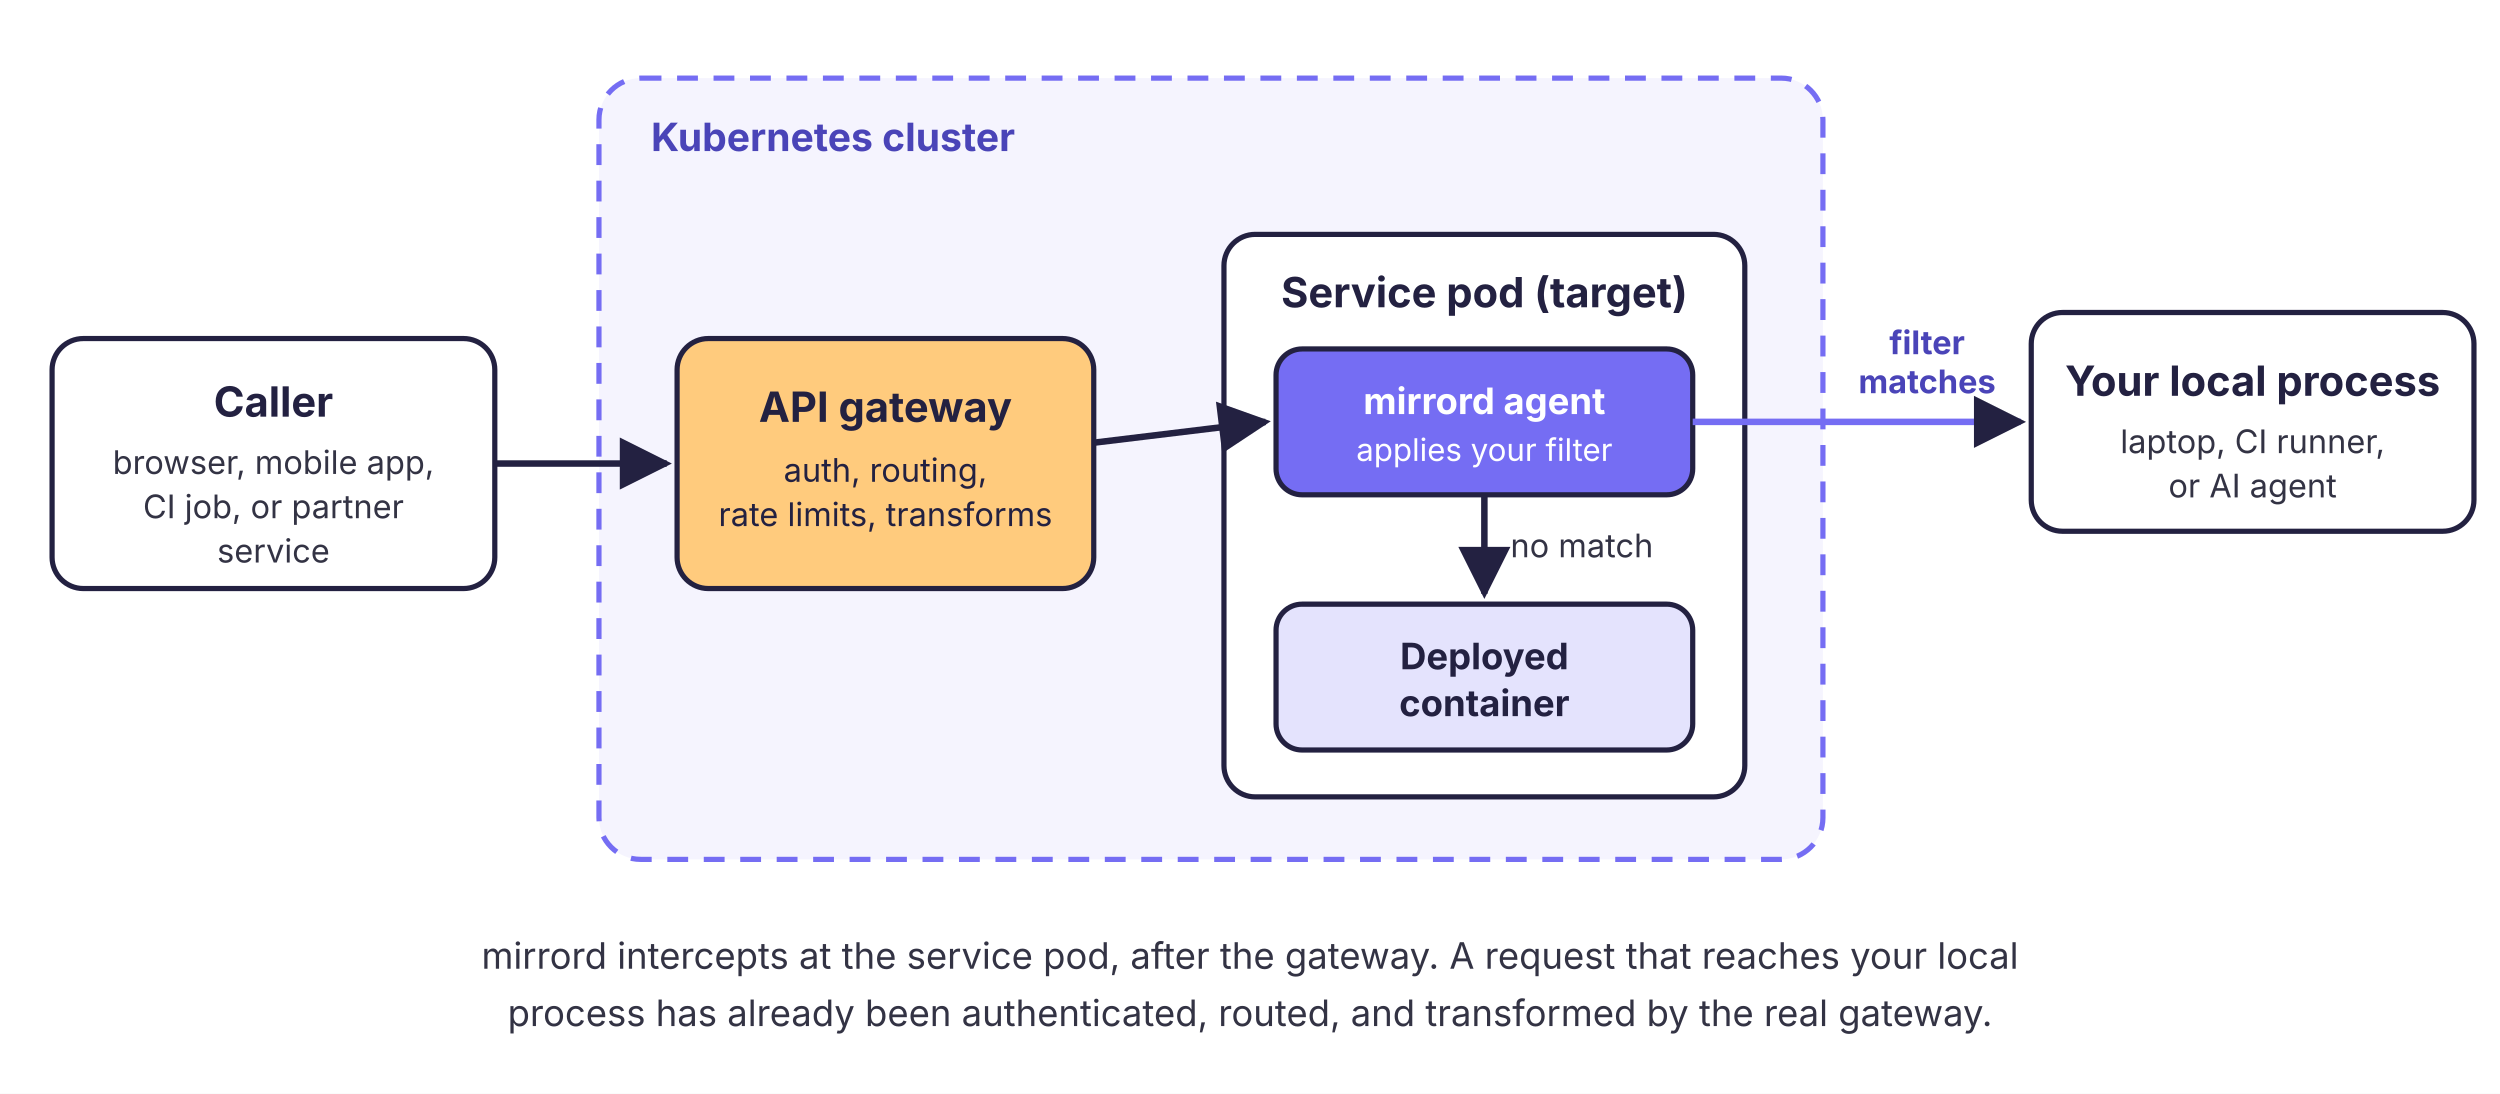
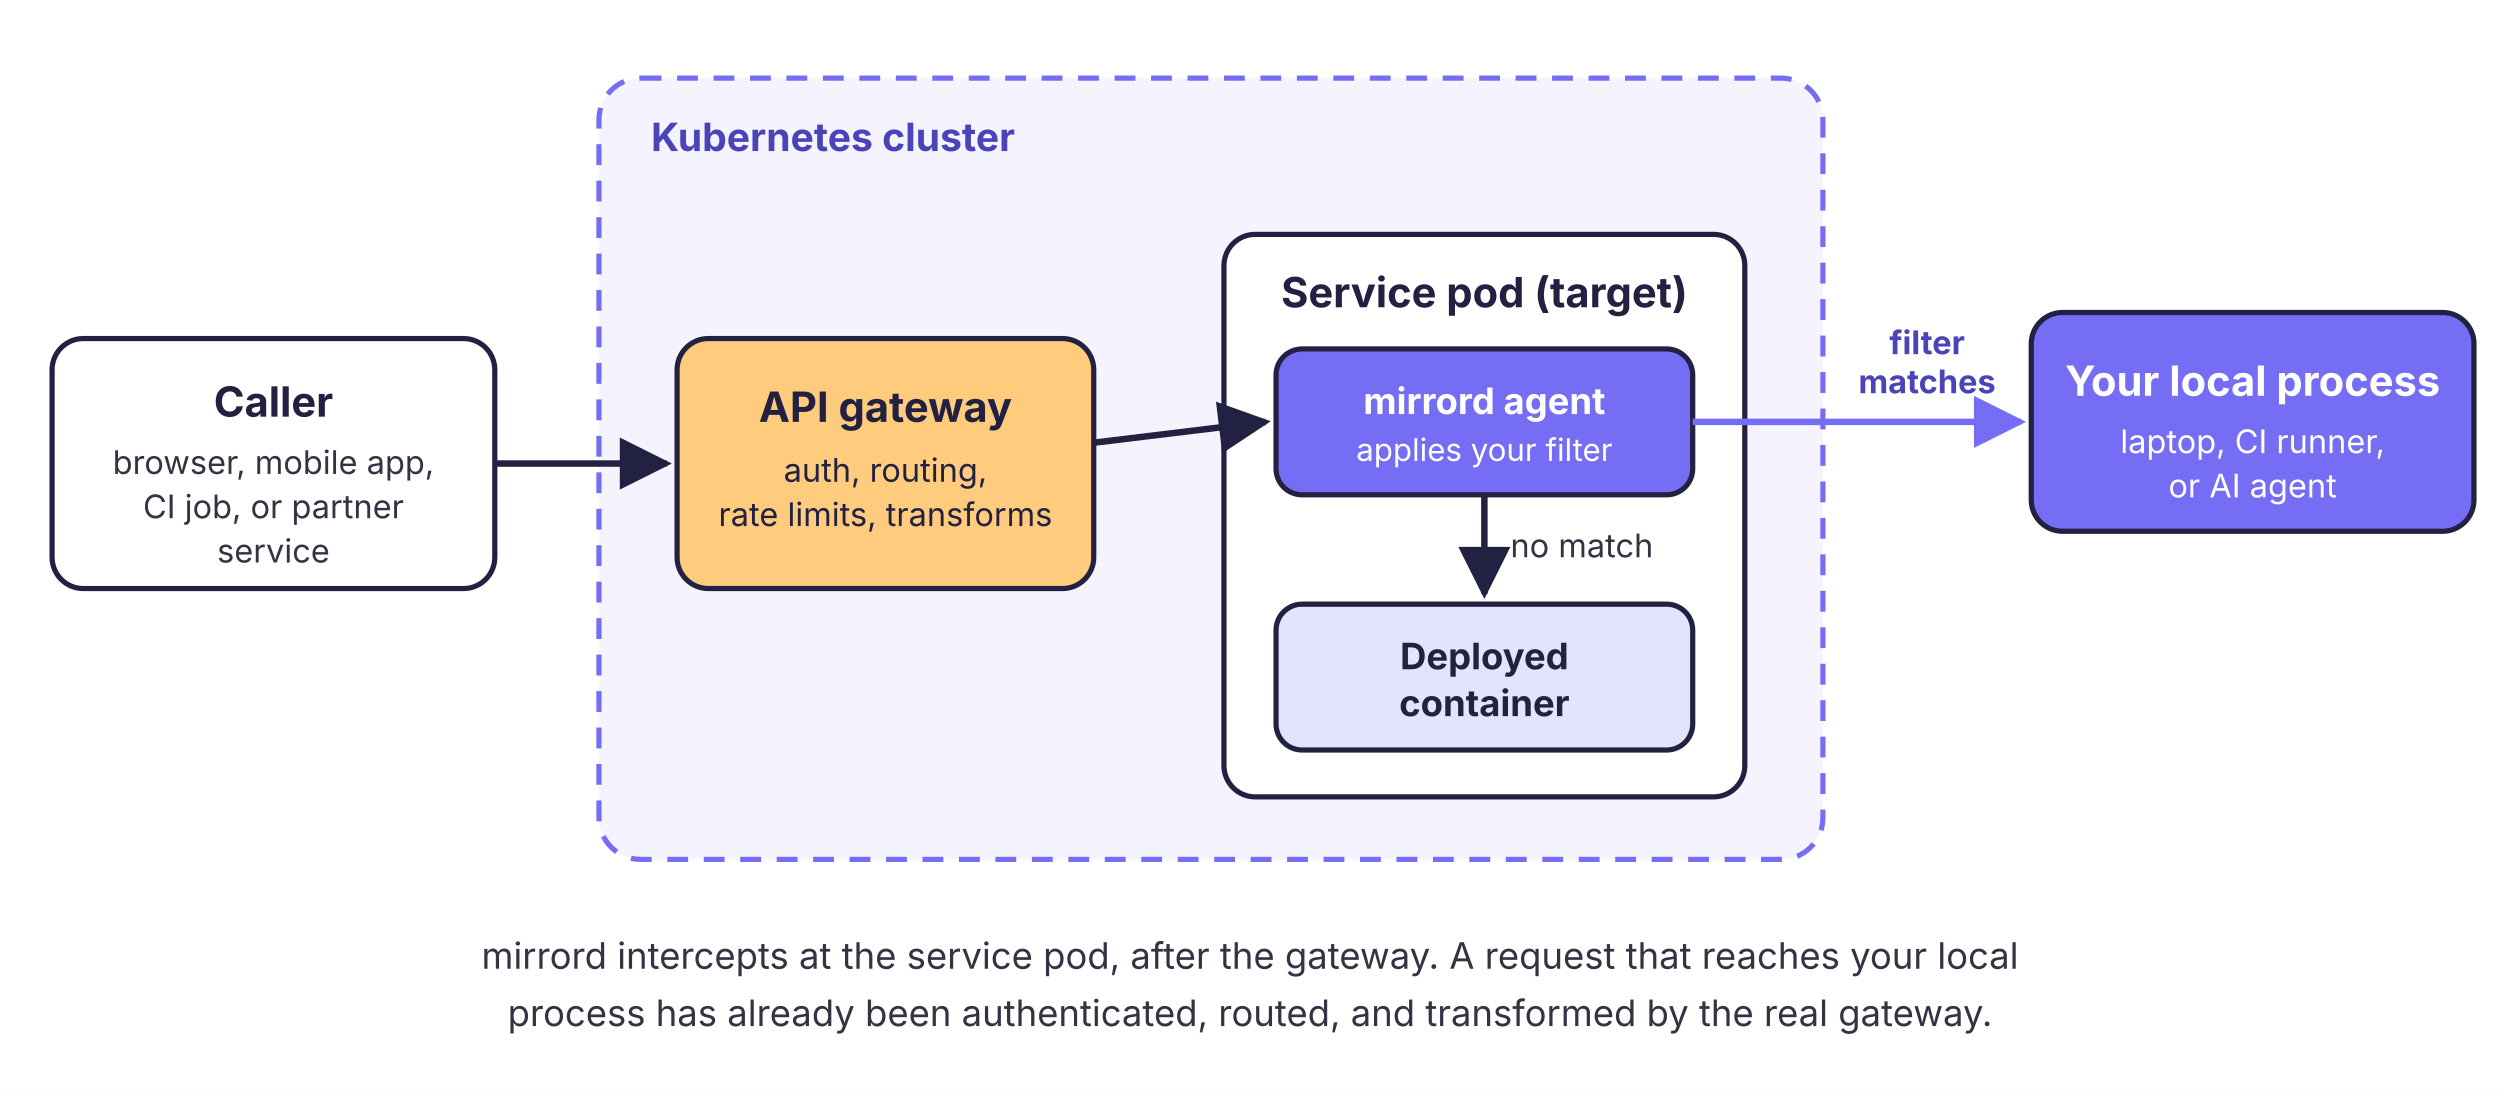
<svg xmlns="http://www.w3.org/2000/svg" viewBox="0 0 960 420" width="960" height="420" font-family="Inter, Helvetica, Arial, sans-serif" role="img" aria-labelledby="t d">
  <defs>
    <marker id="arrow" viewBox="0 0 10 10" refX="9" refY="5" markerWidth="8" markerHeight="8" orient="auto-start-reverse">
      <path d="M0 0 L10 5 L0 10 z" fill="#232141" />
+     </marker>
+     <marker id="arrow-purple" viewBox="0 0 10 10" refX="9" refY="5" markerWidth="8" markerHeight="8" orient="auto-start-reverse">
+       <path d="M0 0 L10 5 L0 10 z" fill="#756DF3" />
    </marker>
  </defs>
  <rect x="0" y="0" width="960" height="420" fill="#ffffff" />
  <rect x="230" y="30" width="470" height="300" rx="16" fill="#F5F4FE" stroke="#756DF3" stroke-width="2" stroke-dasharray="8 6" />
  <text x="250" y="58" font-size="15" font-weight="700" fill="#4a44b8">Kubernetes cluster</text>
  <rect x="20" y="130" width="170" height="96" rx="12" fill="#ffffff" stroke="#232141" stroke-width="2" />
  <text x="105" y="160" font-size="16" font-weight="700" fill="#232141" text-anchor="middle">Caller</text>
  <text x="105" y="182" font-size="12.5" fill="#333344" text-anchor="middle">browser, mobile app,</text>
  <text x="105" y="199" font-size="12.5" fill="#333344" text-anchor="middle">CI job, or partner</text>
  <text x="105" y="216" font-size="12.5" fill="#333344" text-anchor="middle">service</text>
  <rect x="260" y="130" width="160" height="96" rx="12" fill="#FFCB7D" stroke="#232141" stroke-width="2" />
  <text x="340" y="162" font-size="16" font-weight="700" fill="#232141" text-anchor="middle">API gateway</text>
  <text x="340" y="185" font-size="12.5" fill="#232141" text-anchor="middle">auth, routing,</text>
  <text x="340" y="202" font-size="12.5" fill="#232141" text-anchor="middle">rate limits, transforms</text>
  <rect x="470" y="90" width="200" height="216" rx="12" fill="#ffffff" stroke="#232141" stroke-width="2" />
  <text x="570" y="118" font-size="16" font-weight="700" fill="#232141" text-anchor="middle">Service pod (target)</text>
  <rect x="490" y="134" width="160" height="56" rx="10" fill="#756DF3" stroke="#232141" stroke-width="2" />
  <text x="570" y="159" font-size="14" font-weight="700" fill="#ffffff" text-anchor="middle">mirrord agent</text>
  <text x="570" y="177" font-size="12" fill="#ffffff" text-anchor="middle">applies your filter</text>
  <rect x="490" y="232" width="160" height="56" rx="10" fill="#E4E3FD" stroke="#232141" stroke-width="2" />
  <text x="570" y="257" font-size="14" font-weight="700" fill="#232141" text-anchor="middle">Deployed</text>
  <text x="570" y="275" font-size="14" font-weight="700" fill="#232141" text-anchor="middle">container</text>
-   <rect x="780" y="120" width="170" height="84" rx="12" fill="#ffffff" stroke="#232141" stroke-width="2" />
-   <text x="865" y="152" font-size="16" font-weight="700" fill="#232141" text-anchor="middle">Your local process</text>
-   <text x="865" y="174" font-size="12.5" fill="#333344" text-anchor="middle">laptop, CI runner,</text>
-   <text x="865" y="191" font-size="12.5" fill="#333344" text-anchor="middle">or AI agent</text>
+   <rect x="780" y="120" width="170" height="84" rx="12" fill="#756DF3" stroke="#232141" stroke-width="2" />
+   <text x="865" y="152" font-size="16" font-weight="700" fill="#ffffff" text-anchor="middle">Your local process</text>
+   <text x="865" y="174" font-size="12.5" fill="#ffffff" text-anchor="middle">laptop, CI runner,</text>
+   <text x="865" y="191" font-size="12.5" fill="#ffffff" text-anchor="middle">or AI agent</text>
  <line x1="190" y1="178" x2="256" y2="178" stroke="#232141" stroke-width="2.5" marker-end="url(#arrow)" />
  <line x1="420" y1="170" x2="486" y2="162" stroke="#232141" stroke-width="2.5" marker-end="url(#arrow)" />
-   <line x1="650" y1="162" x2="776" y2="162" stroke="#756DF3" stroke-width="2.5" marker-end="url(#arrow)" />
+   <line x1="650" y1="162" x2="776" y2="162" stroke="#756DF3" stroke-width="2.5" marker-end="url(#arrow-purple)" />
  <text x="740" y="136" font-size="12.5" font-weight="700" fill="#4a44b8" text-anchor="middle">filter</text>
  <text x="740" y="151" font-size="12.5" font-weight="700" fill="#4a44b8" text-anchor="middle">matches</text>
  <line x1="570" y1="190" x2="570" y2="228" stroke="#232141" stroke-width="2.5" marker-end="url(#arrow)" />
  <text x="580" y="214" font-size="12.5" fill="#333344">no match</text>
  <text x="480" y="372" font-size="14" fill="#333344" text-anchor="middle">mirrord intercepts at the service pod, after the gateway. A request that reaches your local</text>
  <text x="480" y="394" font-size="14" fill="#333344" text-anchor="middle">process has already been authenticated, routed, and transformed by the real gateway.</text>
</svg>
